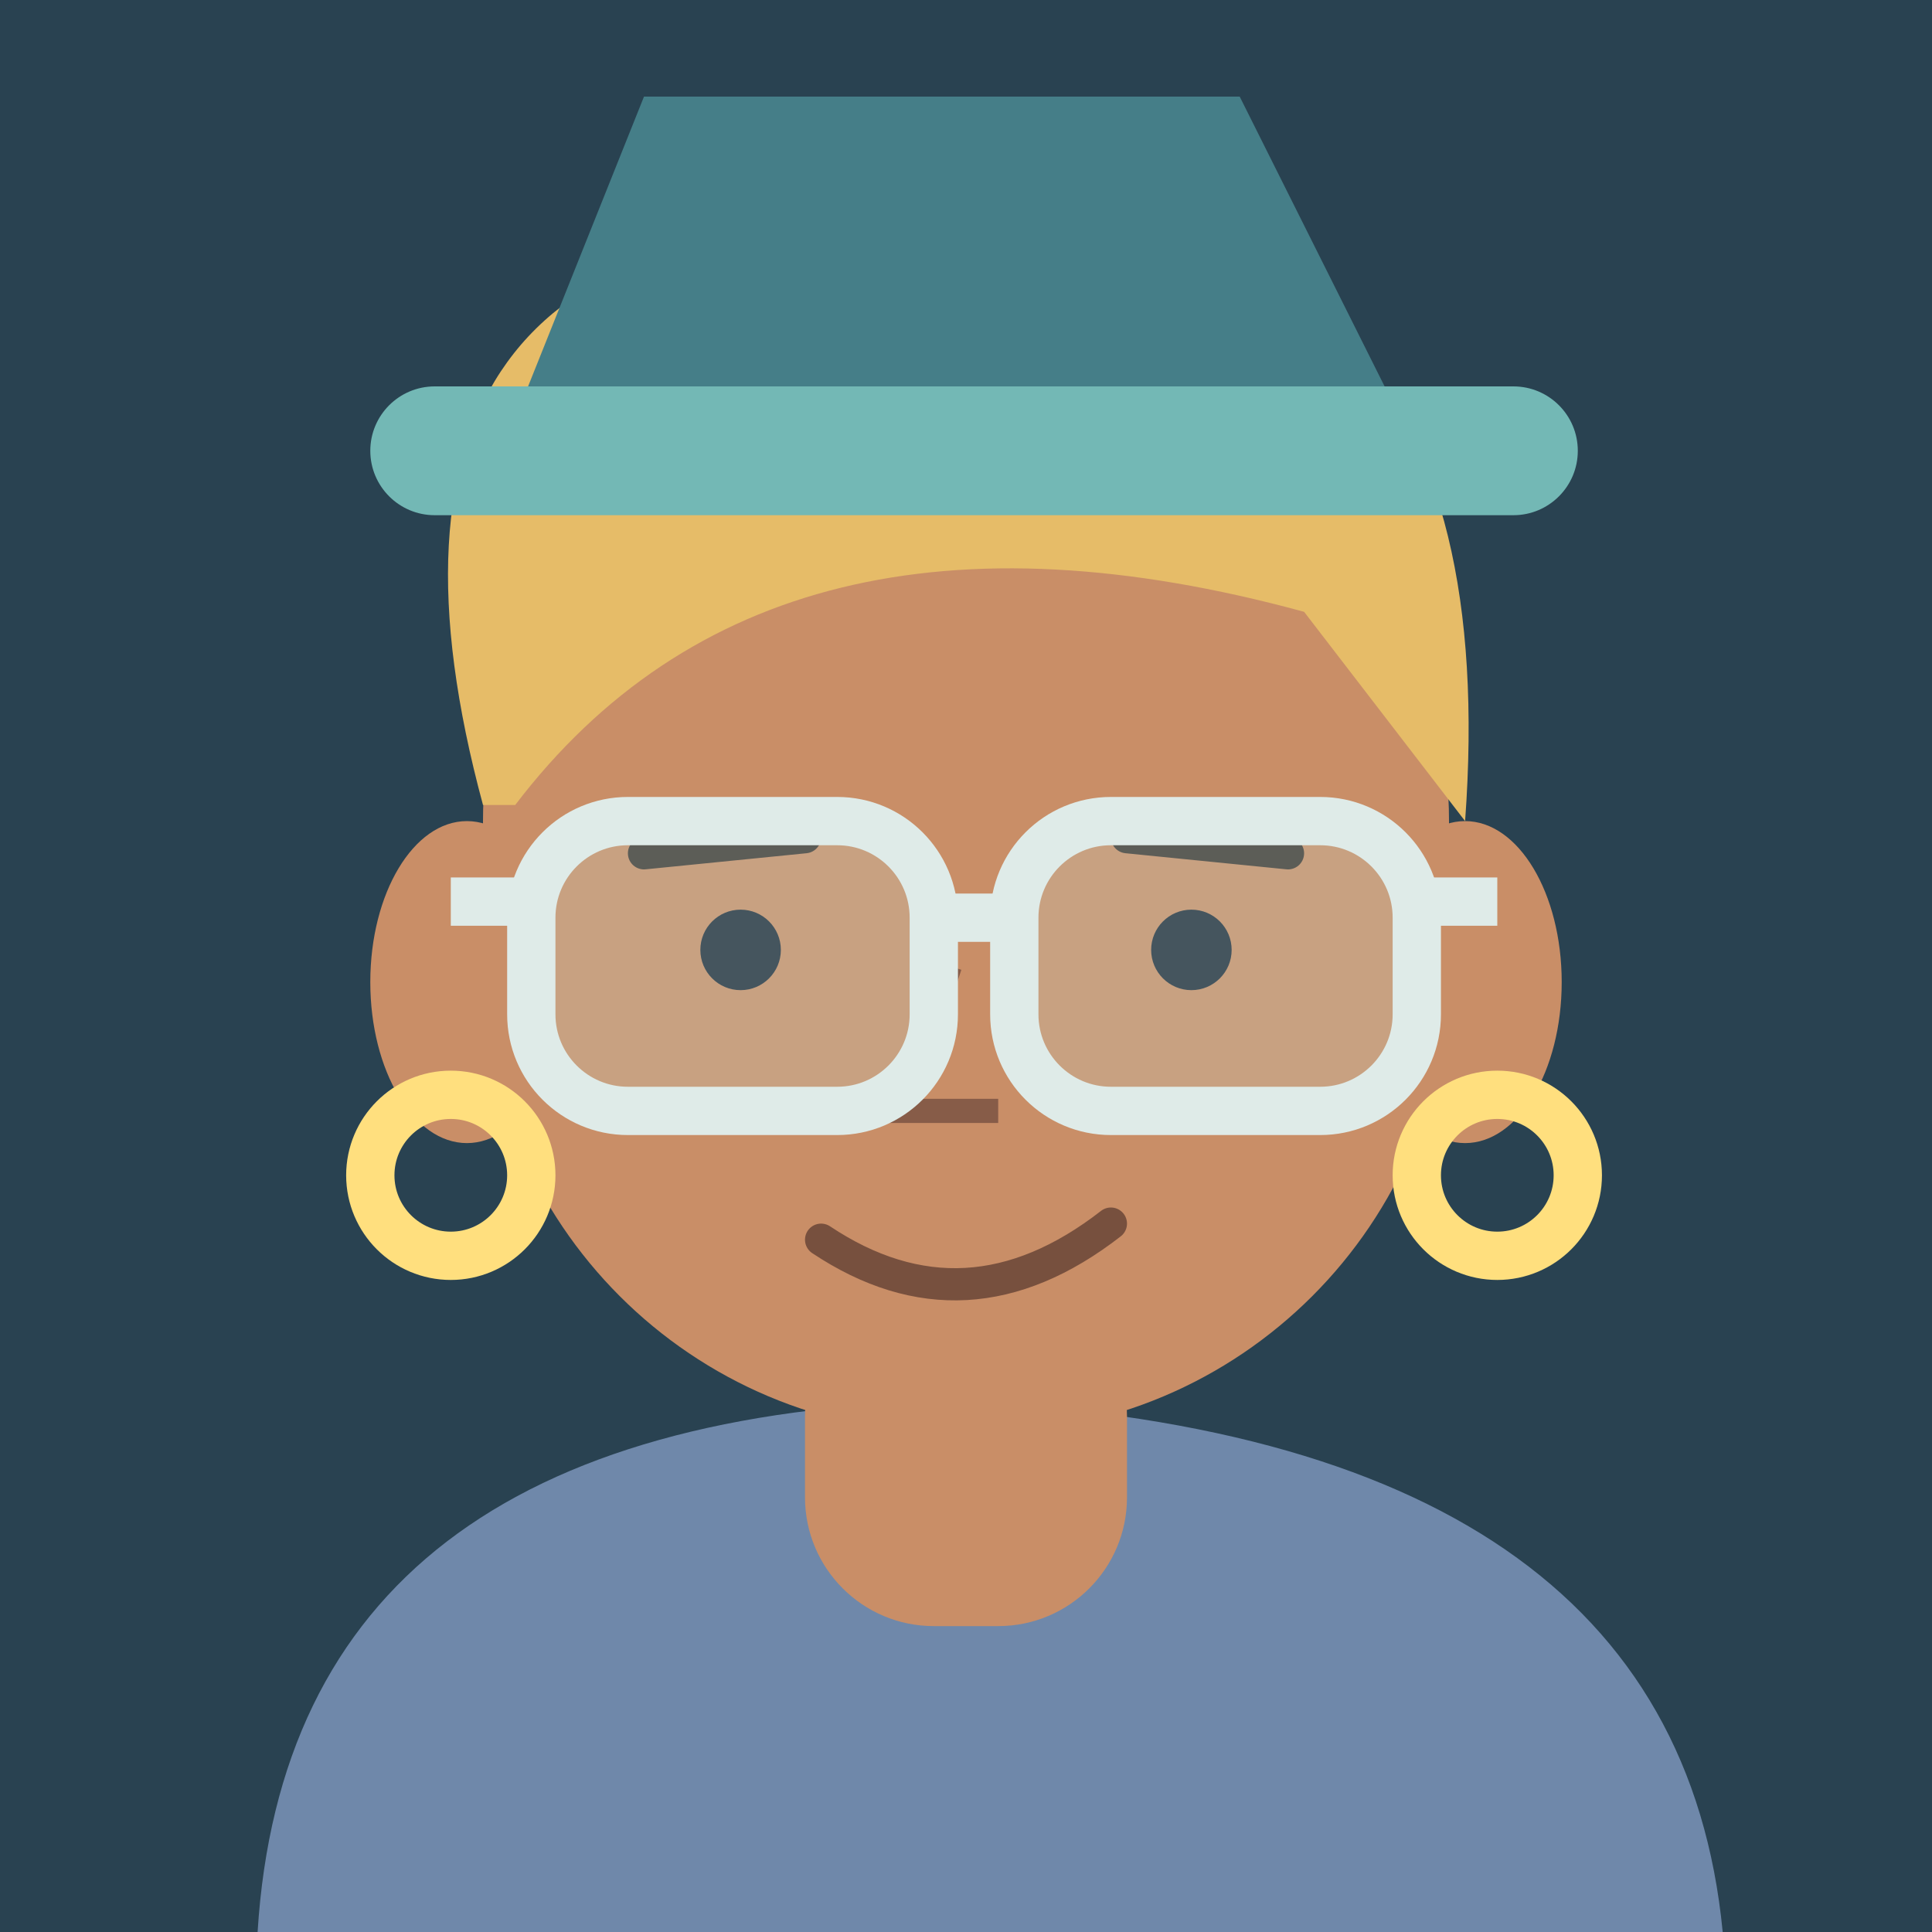
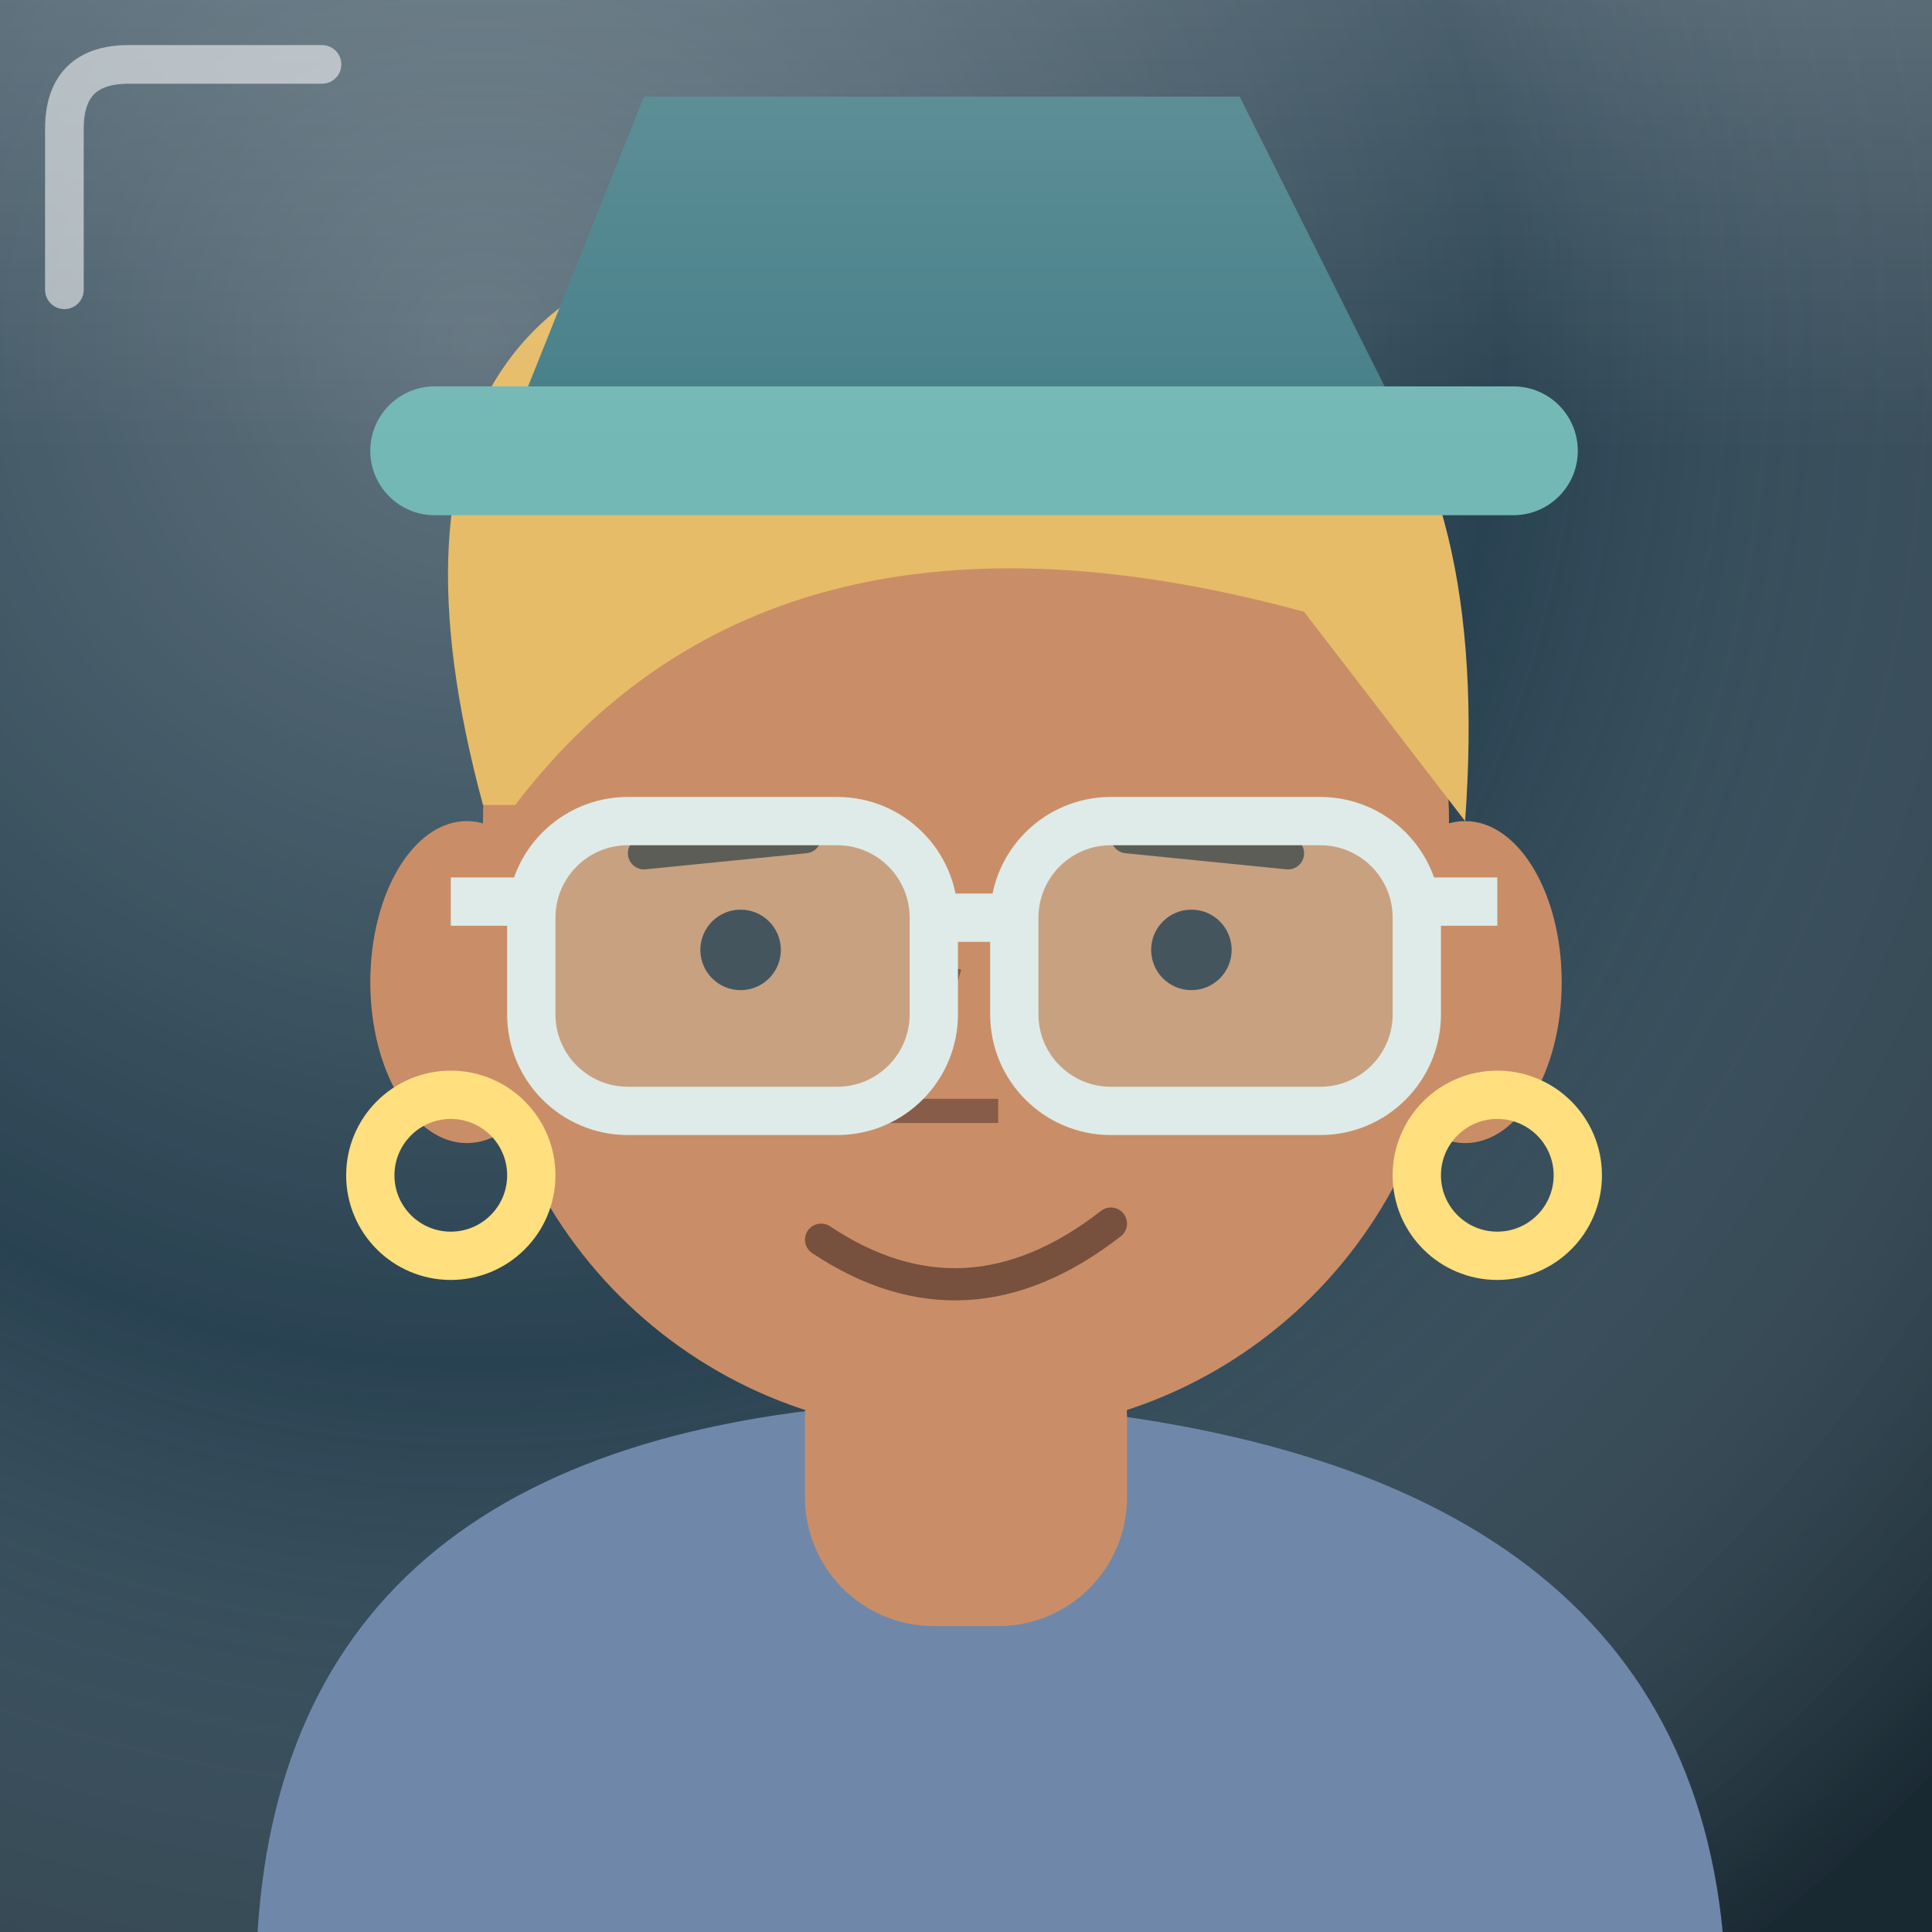
<svg xmlns="http://www.w3.org/2000/svg" viewBox="0 0 120 120" role="img">
+   <defs>
+     <radialGradient id="s" cx=".25" cy=".18" r="1.05">
+       <stop offset="0" stop-color="#fff" stop-opacity=".26" />
+       <stop offset=".5" stop-color="#fff" stop-opacity="0" />
+       <stop offset="1" stop-color="#000" stop-opacity=".38" />
+     </radialGradient>
+     <linearGradient id="g" x1="0" y1="0" x2="0" y2="1">
+       <stop offset="0" stop-color="#fff" stop-opacity=".16" />
+       <stop offset=".45" stop-color="#fff" stop-opacity="0" />
+     </linearGradient>
+   </defs>
  <rect width="120" height="120" fill="#294251" />
+   <rect width="120" height="120" fill="url(#s)" />
  <path d="M16 120Q18 88 59 87Q104 89 107 120" fill="#6f88aa" />
  <rect x="50" y="80" width="20" height="21" rx="8" fill="#c98e67" />
  <ellipse cx="29" cy="61" rx="6" ry="10" fill="#c98e67" />
  <ellipse cx="91" cy="61" rx="6" ry="10" fill="#c98e67" />
  <rect x="30" y="22" width="60" height="67" rx="29" fill="#c98e67" />
  <path d="M30 50Q20 13 56 14Q94 10 91 51L81 38Q48 29 32 50" fill="#e6bc68" />
  <path d="M40 53l10 -1M70 52l10 1" stroke="#423932" stroke-width="2" stroke-linecap="round" />
  <circle cx="46" cy="59" r="2.5" fill="#25303b" />
  <circle cx="74" cy="59" r="2.5" fill="#25303b" />
  <path d="M59 60l-3 9 6 0" fill="none" stroke="#875c48" stroke-width="1.5" />
  <path d="M51 77q9 6 18 -1" fill="none" stroke="#77503e" stroke-width="2" stroke-linecap="round" />
  <g fill="#c4eced33" stroke="#dfebe8" stroke-width="3">
    <rect x="33" y="51" width="25" height="18" rx="6" />
    <rect x="63" y="51" width="25" height="18" rx="6" />
    <path d="M58 57h5M28 56h5M88 56h5" />
  </g>
  <g fill="none" stroke="#ffdf7e" stroke-width="3">
    <circle cx="28" cy="73" r="5" />
    <circle cx="93" cy="73" r="5" />
  </g>
  <path d="M32 26L40 6L77 6L87 26Z" fill="#457e88" />
  <rect x="23" y="24" width="75" height="8" rx="4" fill="#73b8b5" />
+   <rect width="120" height="62" fill="url(#g)" />
+   <path d="M4 18V8Q4 4 8 4H20" fill="none" stroke="#fff" stroke-opacity=".55" stroke-width="2.4" stroke-linecap="round" />
</svg>
